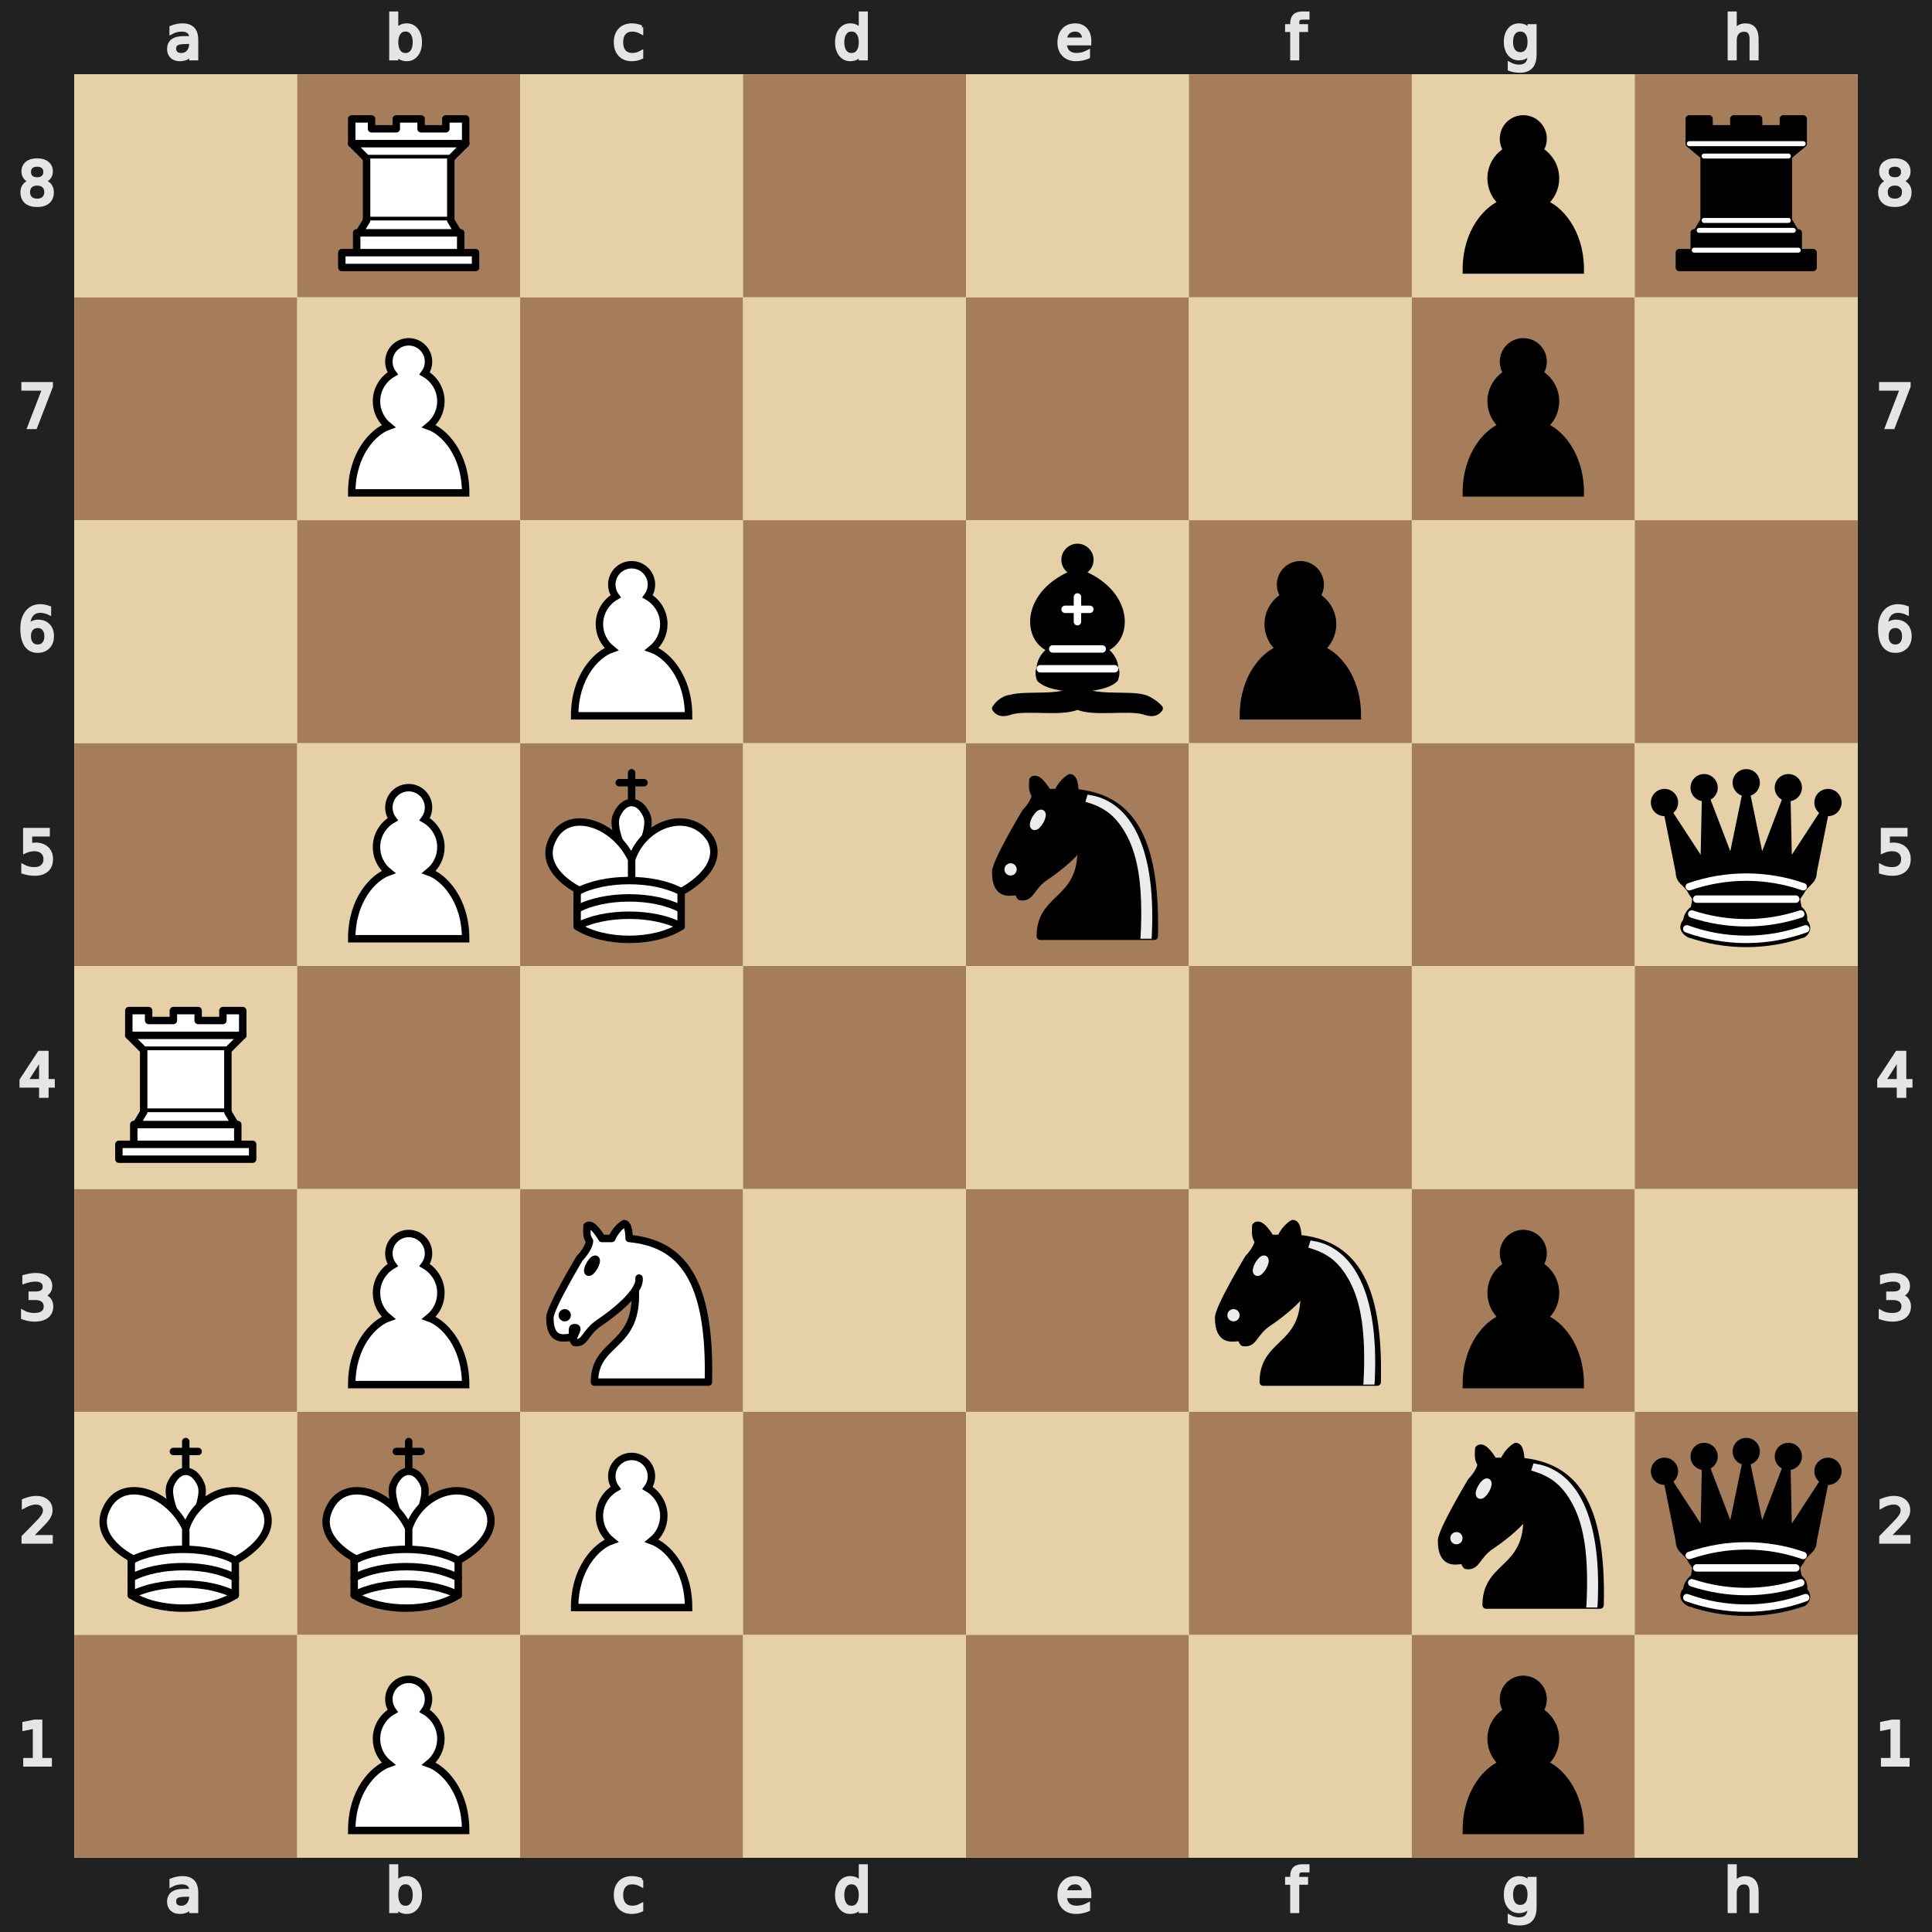
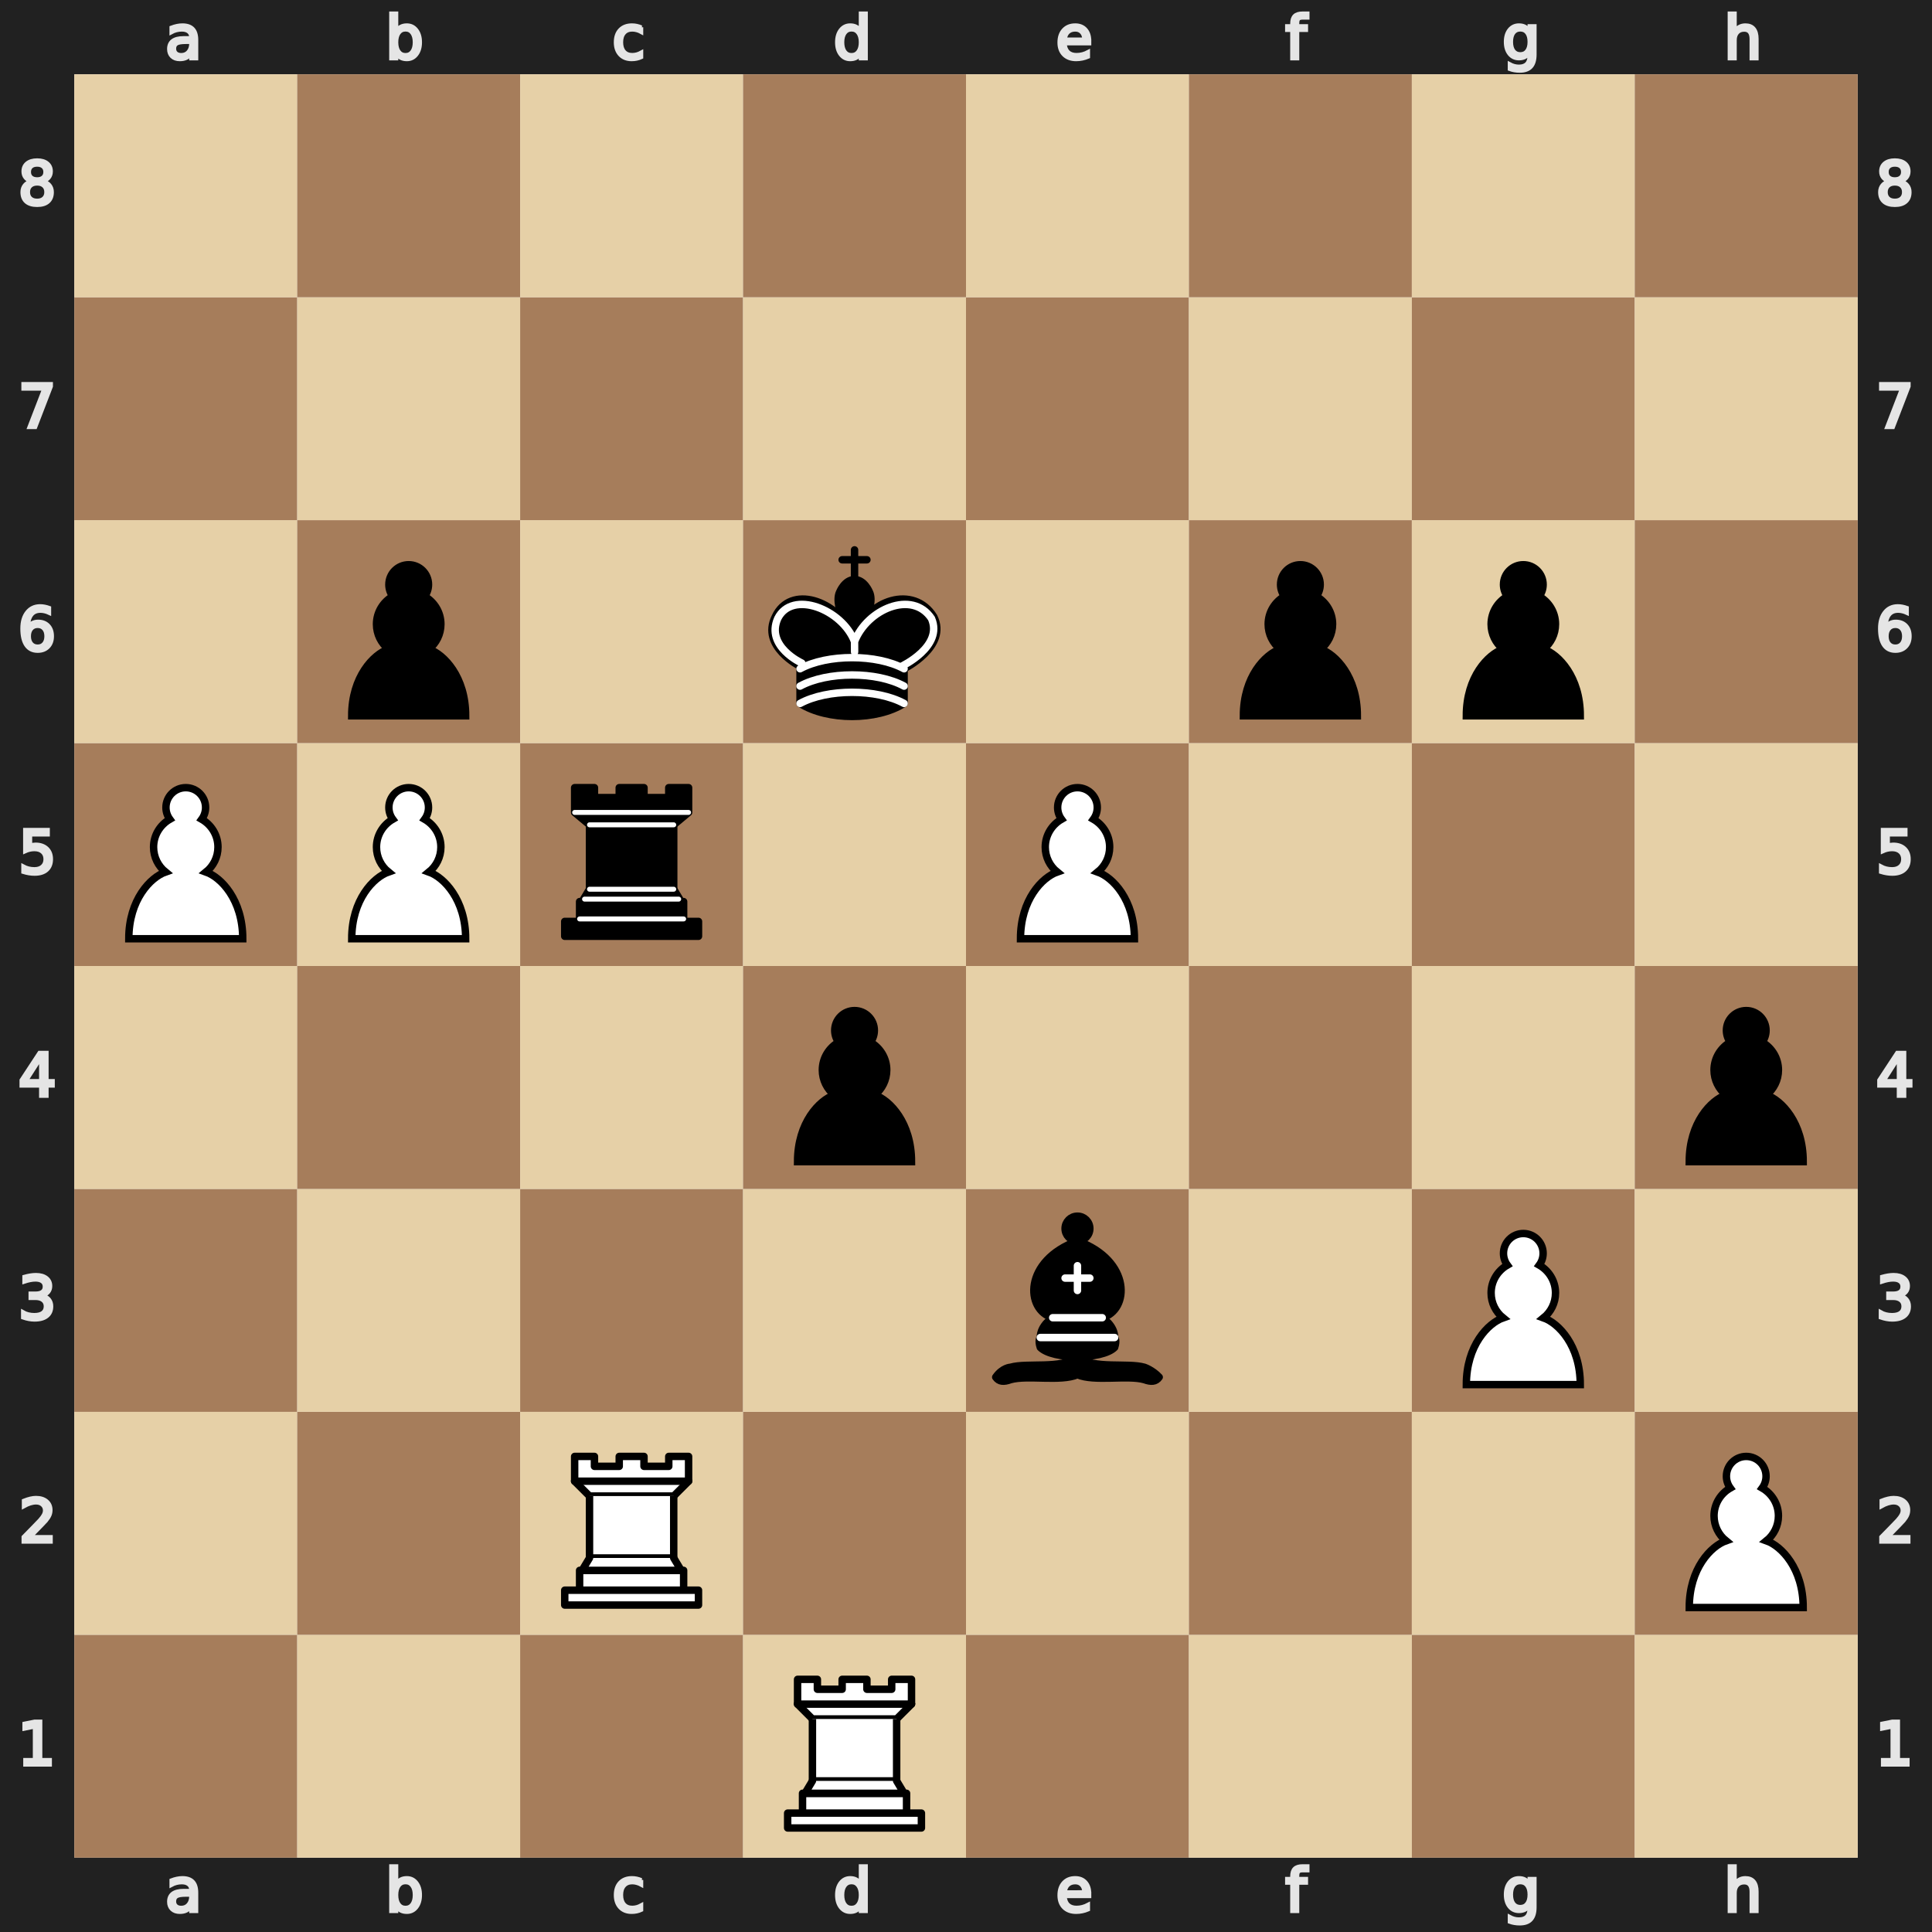
<svg xmlns="http://www.w3.org/2000/svg" xmlns:xlink="http://www.w3.org/1999/xlink" viewBox="0 0 390 390" width="350" height="350">
  <defs>
    <g id="white-pawn" class="white pawn">
      <path d="M22.5 9c-2.21 0-4 1.79-4 4 0 .89.29 1.71.78 2.38C17.33 16.5 16 18.59 16 21c0 2.03.94 3.84 2.41 5.03-3 1.06-7.41 5.55-7.41 13.47h23c0-7.92-4.41-12.41-7.41-13.47 1.47-1.19 2.41-3 2.41-5.03 0-2.41-1.33-4.5-3.28-5.62.49-.67.78-1.49.78-2.38 0-2.21-1.79-4-4-4z" fill="#fff" stroke="#000" stroke-width="1.5" stroke-linecap="round" />
-     </g>
-     <g id="white-knight" class="white knight" fill="none" fill-rule="evenodd" stroke="#000" stroke-width="1.5" stroke-linecap="round" stroke-linejoin="round">
-       <path d="M 22,10 C 32.5,11 38.5,18 38,39 L 15,39 C 15,30 25,32.5 23,18" style="fill:#ffffff; stroke:#000000;" />
-       <path d="M 24,18 C 24.38,20.91 18.45,25.37 16,27 C 13,29 13.18,31.34 11,31 C 9.958,30.06 12.41,27.96 11,28 C 10,28 11.19,29.23 10,30 C 9,30 5.997,31 6,26 C 6,24 12,14 12,14 C 12,14 13.89,12.1 14,10.5 C 13.27,9.506 13.5,8.5 13.5,7.5 C 14.5,6.5 16.5,10 16.5,10 L 18.5,10 C 18.5,10 19.28,8.008 21,7 C 22,7 22,10 22,10" style="fill:#ffffff; stroke:#000000;" />
-       <path d="M 9.5 25.5 A 0.5 0.5 0 1 1 8.5,25.5 A 0.5 0.5 0 1 1 9.5 25.5 z" style="fill:#000000; stroke:#000000;" />
-       <path d="M 15 15.5 A 0.5 1.5 0 1 1 14,15.5 A 0.5 1.5 0 1 1 15 15.5 z" transform="matrix(0.866,0.5,-0.5,0.866,9.693,-5.173)" style="fill:#000000; stroke:#000000;" />
    </g>
    <g id="white-rook" class="white rook" fill="#fff" fill-rule="evenodd" stroke="#000" stroke-width="1.5" stroke-linecap="round" stroke-linejoin="round">
      <path d="M9 39h27v-3H9v3zM12 36v-4h21v4H12zM11 14V9h4v2h5V9h5v2h5V9h4v5" stroke-linecap="butt" />
      <path d="M34 14l-3 3H14l-3-3" />
      <path d="M31 17v12.5H14V17" stroke-linecap="butt" stroke-linejoin="miter" />
      <path d="M31 29.5l1.5 2.5h-20l1.5-2.5" />
      <path d="M11 14h23" fill="none" stroke-linejoin="miter" />
    </g>
-     <g id="white-king" class="white king" fill="none" fill-rule="evenodd" stroke="#000" stroke-width="1.5" stroke-linecap="round" stroke-linejoin="round">
-       <path d="M22.5 11.63V6M20 8h5" stroke-linejoin="miter" />
-       <path d="M22.5 25s4.5-7.5 3-10.5c0 0-1-2.5-3-2.5s-3 2.5-3 2.5c-1.5 3 3 10.5 3 10.5" fill="#fff" stroke-linecap="butt" stroke-linejoin="miter" />
-       <path d="M11.5 37c5.5 3.5 15.5 3.5 21 0v-7s9-4.5 6-10.5c-4-6.5-13.5-3.5-16 4V27v-3.5c-3.5-7.5-13-10.5-16-4-3 6 5 10 5 10V37z" fill="#fff" />
-       <path d="M11.5 30c5.5-3 15.5-3 21 0m-21 3.5c5.5-3 15.5-3 21 0m-21 3.5c5.5-3 15.5-3 21 0" />
-     </g>
    <g id="black-pawn" class="black pawn">
      <path d="M22.5 9c-2.21 0-4 1.79-4 4 0 .89.29 1.71.78 2.38C17.33 16.5 16 18.59 16 21c0 2.03.94 3.84 2.41 5.03-3 1.06-7.41 5.55-7.41 13.47h23c0-7.92-4.41-12.41-7.41-13.47 1.47-1.19 2.41-3 2.41-5.03 0-2.41-1.33-4.5-3.28-5.62.49-.67.78-1.49.78-2.38 0-2.21-1.79-4-4-4z" fill="#000" stroke="#000" stroke-width="1.5" stroke-linecap="round" />
-     </g>
-     <g id="black-knight" class="black knight" fill="none" fill-rule="evenodd" stroke="#000" stroke-width="1.5" stroke-linecap="round" stroke-linejoin="round">
-       <path d="M 22,10 C 32.5,11 38.5,18 38,39 L 15,39 C 15,30 25,32.5 23,18" style="fill:#000000; stroke:#000000;" />
-       <path d="M 24,18 C 24.38,20.91 18.45,25.37 16,27 C 13,29 13.18,31.34 11,31 C 9.958,30.06 12.41,27.96 11,28 C 10,28 11.19,29.23 10,30 C 9,30 5.997,31 6,26 C 6,24 12,14 12,14 C 12,14 13.89,12.1 14,10.5 C 13.27,9.506 13.5,8.5 13.5,7.5 C 14.5,6.5 16.5,10 16.5,10 L 18.5,10 C 18.5,10 19.28,8.008 21,7 C 22,7 22,10 22,10" style="fill:#000000; stroke:#000000;" />
-       <path d="M 9.5 25.5 A 0.5 0.5 0 1 1 8.5,25.5 A 0.5 0.5 0 1 1 9.5 25.5 z" style="fill:#ececec; stroke:#ececec;" />
-       <path d="M 15 15.5 A 0.5 1.5 0 1 1 14,15.5 A 0.5 1.5 0 1 1 15 15.5 z" transform="matrix(0.866,0.5,-0.5,0.866,9.693,-5.173)" style="fill:#ececec; stroke:#ececec;" />
-       <path d="M 24.55,10.4 L 24.1,11.85 L 24.6,12 C 27.75,13 30.25,14.49 32.5,18.75 C 34.75,23.01 35.75,29.06 35.25,39 L 35.2,39.5 L 37.45,39.5 L 37.5,39 C 38,28.94 36.62,22.15 34.25,17.66 C 31.88,13.17 28.46,11.02 25.06,10.5 L 24.55,10.4 z " style="fill:#ececec; stroke:none;" />
    </g>
    <g id="black-bishop" class="black bishop" fill="none" fill-rule="evenodd" stroke="#000" stroke-width="1.5" stroke-linecap="round" stroke-linejoin="round">
      <path d="M9 36c3.39-.97 10.11.43 13.5-2 3.39 2.43 10.11 1.03 13.5 2 0 0 1.65.54 3 2-.68.97-1.65.99-3 .5-3.39-.97-10.11.46-13.5-1-3.39 1.46-10.11.03-13.5 1-1.354.49-2.323.47-3-.5 1.354-1.94 3-2 3-2zm6-4c2.5 2.5 12.5 2.5 15 0 .5-1.5 0-2 0-2 0-2.5-2.5-4-2.5-4 5.5-1.5 6-11.5-5-15.5-11 4-10.5 14-5 15.5 0 0-2.5 1.5-2.5 4 0 0-.5.5 0 2zM25 8a2.5 2.5 0 1 1-5 0 2.5 2.5 0 1 1 5 0z" fill="#000" stroke-linecap="butt" />
      <path d="M17.5 26h10M15 30h15m-7.5-14.5v5M20 18h5" stroke="#fff" stroke-linejoin="miter" />
    </g>
    <g id="black-rook" class="black rook" fill="#000" fill-rule="evenodd" stroke="#000" stroke-width="1.5" stroke-linecap="round" stroke-linejoin="round">
      <path d="M9 39h27v-3H9v3zM12.5 32l1.5-2.5h17l1.5 2.5h-20zM12 36v-4h21v4H12z" stroke-linecap="butt" />
      <path d="M14 29.5v-13h17v13H14z" stroke-linecap="butt" stroke-linejoin="miter" />
      <path d="M14 16.5L11 14h23l-3 2.5H14zM11 14V9h4v2h5V9h5v2h5V9h4v5H11z" stroke-linecap="butt" />
      <path d="M12 35.5h21M13 31.5h19M14 29.5h17M14 16.5h17M11 14h23" fill="none" stroke="#fff" stroke-width="1" stroke-linejoin="miter" />
    </g>
-     <g id="black-queen" class="black queen" fill="#000" fill-rule="evenodd" stroke="#000" stroke-width="1.5" stroke-linecap="round" stroke-linejoin="round">
-       <g fill="#000" stroke="none">
-         <circle cx="6" cy="12" r="2.75" />
-         <circle cx="14" cy="9" r="2.75" />
-         <circle cx="22.5" cy="8" r="2.75" />
-         <circle cx="31" cy="9" r="2.75" />
-         <circle cx="39" cy="12" r="2.75" />
-       </g>
-       <path d="M9 26c8.5-1.5 21-1.5 27 0l2.5-12.5L31 25l-.3-14.1-5.2 13.6-3-14.5-3 14.5-5.2-13.6L14 25 6.5 13.5 9 26zM9 26c0 2 1.5 2 2.5 4 1 1.5 1 1 .5 3.5-1.5 1-1.5 2.5-1.5 2.5-1.5 1.5.5 2.5.5 2.5 6.5 1 16.5 1 23 0 0 0 1.5-1 0-2.5 0 0 .5-1.5-1-2.5-.5-2.5-.5-2 .5-3.5 1-2 2.5-2 2.5-4-8.5-1.5-18.5-1.5-27 0z" stroke-linecap="butt" />
-       <path d="M11 38.5a35 35 1 0 0 23 0" fill="none" stroke-linecap="butt" />
-       <path d="M11 29a35 35 1 0 1 23 0M12.5 31.5h20M11.5 34.5a35 35 1 0 0 22 0M10.5 37.5a35 35 1 0 0 24 0" fill="none" stroke="#fff" />
+     <g id="black-king" class="black king" fill="none" fill-rule="evenodd" stroke="#000" stroke-width="1.5" stroke-linecap="round" stroke-linejoin="round">
+       <path d="M22.5 11.63V6" stroke-linejoin="miter" />
+       <path d="M22.5 25s4.5-7.5 3-10.5c0 0-1-2.5-3-2.5s-3 2.5-3 2.5c-1.5 3 3 10.5 3 10.5" fill="#000" stroke-linecap="butt" stroke-linejoin="miter" />
+       <path d="M11.5 37c5.5 3.5 15.5 3.5 21 0v-7s9-4.5 6-10.5c-4-6.5-13.5-3.5-16 4V27v-3.5c-3.5-7.5-13-10.5-16-4-3 6 5 10 5 10V37z" fill="#000" />
+       <path d="M20 8h5" stroke-linejoin="miter" />
+       <path d="M32 29.5s8.5-4 6.03-9.65C34.15 14 25 18 22.5 24.5l.01 2.1-.01-2.1C20 18 9.906 14 6.997 19.85c-2.497 5.65 4.853 9 4.853 9M11.5 30c5.5-3 15.5-3 21 0m-21 3.5c5.5-3 15.5-3 21 0m-21 3.5c5.5-3 15.5-3 21 0" stroke="#fff" />
    </g>
  </defs>
  <rect x="7.5" y="7.5" width="375" height="375" fill="none" stroke="#212121" stroke-width="15" />
  <g transform="translate(20, 1) scale(0.75, 0.75)" fill="#e5e5e5" stroke="#e5e5e5">
    <path d="M23.328 10.016q-1.742 0-2.414.398-.672.398-.672 1.36 0 .765.5 1.218.508.445 1.375.445 1.196 0 1.914-.843.727-.852.727-2.258v-.32zm2.867-.594v4.992h-1.437v-1.328q-.492.797-1.227 1.18-.734.375-1.797.375-1.343 0-2.14-.75-.79-.758-.79-2.024 0-1.476.985-2.226.992-.75 2.953-.75h2.016V8.75q0-.992-.656-1.531-.649-.547-1.829-.547-.75 0-1.46.18-.711.18-1.368.539V6.062q.79-.304 1.532-.453.742-.156 1.445-.156 1.898 0 2.836.984.937.985.937 2.985z" />
  </g>
  <g transform="translate(20, 375) scale(0.75, 0.75)" fill="#e5e5e5" stroke="#e5e5e5">
    <path d="M23.328 10.016q-1.742 0-2.414.398-.672.398-.672 1.36 0 .765.5 1.218.508.445 1.375.445 1.196 0 1.914-.843.727-.852.727-2.258v-.32zm2.867-.594v4.992h-1.437v-1.328q-.492.797-1.227 1.18-.734.375-1.797.375-1.343 0-2.14-.75-.79-.758-.79-2.024 0-1.476.985-2.226.992-.75 2.953-.75h2.016V8.75q0-.992-.656-1.531-.649-.547-1.829-.547-.75 0-1.46.18-.711.18-1.368.539V6.062q.79-.304 1.532-.453.742-.156 1.445-.156 1.898 0 2.836.984.937.985.937 2.985z" />
  </g>
  <g transform="translate(65, 1) scale(0.75, 0.75)" fill="#e5e5e5" stroke="#e5e5e5">
    <path d="M24.922 10.047q0-1.586-.656-2.485-.649-.906-1.79-.906-1.14 0-1.796.906-.649.899-.649 2.485 0 1.586.649 2.492.656.898 1.797.898 1.14 0 1.789-.898.656-.906.656-2.492zm-4.89-3.055q.452-.781 1.14-1.156.695-.383 1.656-.383 1.594 0 2.586 1.266 1 1.265 1 3.328 0 2.062-1 3.328-.992 1.266-2.586 1.266-.96 0-1.656-.375-.688-.383-1.14-1.164v1.312h-1.446V2.258h1.445z" />
  </g>
  <g transform="translate(65, 375) scale(0.75, 0.75)" fill="#e5e5e5" stroke="#e5e5e5">
    <path d="M24.922 10.047q0-1.586-.656-2.485-.649-.906-1.79-.906-1.14 0-1.796.906-.649.899-.649 2.485 0 1.586.649 2.492.656.898 1.797.898 1.14 0 1.789-.898.656-.906.656-2.492zm-4.89-3.055q.452-.781 1.14-1.156.695-.383 1.656-.383 1.594 0 2.586 1.266 1 1.265 1 3.328 0 2.062-1 3.328-.992 1.266-2.586 1.266-.96 0-1.656-.375-.688-.383-1.14-1.164v1.312h-1.446V2.258h1.445z" />
  </g>
  <g transform="translate(110, 1) scale(0.75, 0.75)" fill="#e5e5e5" stroke="#e5e5e5">
    <path d="M25.96 6v1.344q-.608-.336-1.226-.5-.609-.172-1.234-.172-1.398 0-2.172.89-.773.883-.773 2.485 0 1.601.773 2.492.774.883 2.172.883.625 0 1.234-.164.618-.172 1.227-.508v1.328q-.602.281-1.25.422-.64.14-1.367.14-1.977 0-3.14-1.242-1.165-1.242-1.165-3.351 0-2.14 1.172-3.367 1.18-1.227 3.227-1.227.664 0 1.296.14.633.134 1.227.407z" />
  </g>
  <g transform="translate(110, 375) scale(0.75, 0.75)" fill="#e5e5e5" stroke="#e5e5e5">
    <path d="M25.96 6v1.344q-.608-.336-1.226-.5-.609-.172-1.234-.172-1.398 0-2.172.89-.773.883-.773 2.485 0 1.601.773 2.492.774.883 2.172.883.625 0 1.234-.164.618-.172 1.227-.508v1.328q-.602.281-1.25.422-.64.14-1.367.14-1.977 0-3.14-1.242-1.165-1.242-1.165-3.351 0-2.14 1.172-3.367 1.18-1.227 3.227-1.227.664 0 1.296.14.633.134 1.227.407z" />
  </g>
  <g transform="translate(155, 1) scale(0.75, 0.75)" fill="#e5e5e5" stroke="#e5e5e5">
    <path d="M24.973 6.992V2.258h1.437v12.156h-1.437v-1.312q-.453.78-1.149 1.164-.687.375-1.656.375-1.586 0-2.586-1.266-.992-1.266-.992-3.328 0-2.063.992-3.328 1-1.266 2.586-1.266.969 0 1.656.383.696.375 1.149 1.156zm-4.899 3.055q0 1.586.649 2.492.656.898 1.797.898 1.14 0 1.796-.898.657-.906.657-2.492 0-1.586-.657-2.485-.656-.906-1.796-.906-1.141 0-1.797.906-.649.899-.649 2.485z" />
  </g>
  <g transform="translate(155, 375) scale(0.75, 0.75)" fill="#e5e5e5" stroke="#e5e5e5">
    <path d="M24.973 6.992V2.258h1.437v12.156h-1.437v-1.312q-.453.78-1.149 1.164-.687.375-1.656.375-1.586 0-2.586-1.266-.992-1.266-.992-3.328 0-2.063.992-3.328 1-1.266 2.586-1.266.969 0 1.656.383.696.375 1.149 1.156zm-4.899 3.055q0 1.586.649 2.492.656.898 1.797.898 1.14 0 1.796-.898.657-.906.657-2.492 0-1.586-.657-2.485-.656-.906-1.796-.906-1.141 0-1.797.906-.649.899-.649 2.485z" />
  </g>
  <g transform="translate(200, 1) scale(0.75, 0.75)" fill="#e5e5e5" stroke="#e5e5e5">
    <path d="M26.555 9.68v.703h-6.61q.094 1.484.89 2.265.806.774 2.235.774.828 0 1.602-.203.781-.203 1.547-.61v1.36q-.774.328-1.586.5-.813.172-1.649.172-2.093 0-3.32-1.22-1.219-1.218-1.219-3.296 0-2.148 1.157-3.406 1.164-1.266 3.132-1.266 1.766 0 2.79 1.14 1.03 1.134 1.03 3.087zm-1.438-.422q-.015-1.18-.664-1.883-.64-.703-1.703-.703-1.203 0-1.93.68-.718.68-.828 1.914z" />
  </g>
  <g transform="translate(200, 375) scale(0.75, 0.75)" fill="#e5e5e5" stroke="#e5e5e5">
    <path d="M26.555 9.68v.703h-6.61q.094 1.484.89 2.265.806.774 2.235.774.828 0 1.602-.203.781-.203 1.547-.61v1.36q-.774.328-1.586.5-.813.172-1.649.172-2.093 0-3.32-1.22-1.219-1.218-1.219-3.296 0-2.148 1.157-3.406 1.164-1.266 3.132-1.266 1.766 0 2.79 1.14 1.03 1.134 1.03 3.087zm-1.438-.422q-.015-1.18-.664-1.883-.64-.703-1.703-.703-1.203 0-1.93.68-.718.68-.828 1.914z" />
  </g>
  <g transform="translate(245, 1) scale(0.75, 0.75)" fill="#e5e5e5" stroke="#e5e5e5">
    <path d="M25.285 2.258v1.195H23.91q-.773 0-1.078.313-.297.312-.297 1.125v.773h2.367v1.117h-2.367v7.633H21.09V6.781h-1.375V5.664h1.375v-.61q0-1.46.68-2.124.68-.672 2.156-.672z" />
  </g>
  <g transform="translate(245, 375) scale(0.75, 0.75)" fill="#e5e5e5" stroke="#e5e5e5">
    <path d="M25.285 2.258v1.195H23.91q-.773 0-1.078.313-.297.312-.297 1.125v.773h2.367v1.117h-2.367v7.633H21.09V6.781h-1.375V5.664h1.375v-.61q0-1.46.68-2.124.68-.672 2.156-.672z" />
  </g>
  <g transform="translate(290, 1) scale(0.75, 0.75)" fill="#e5e5e5" stroke="#e5e5e5">
    <path d="M24.973 9.937q0-1.562-.649-2.421-.64-.86-1.804-.86-1.157 0-1.805.86-.64.859-.64 2.421 0 1.555.64 2.415.648.859 1.805.859 1.164 0 1.804-.86.649-.859.649-2.414zm1.437 3.391q0 2.234-.992 3.32-.992 1.094-3.04 1.094-.757 0-1.429-.117-.672-.11-1.304-.344v-1.398q.632.344 1.25.508.617.164 1.257.164 1.414 0 2.118-.743.703-.734.703-2.226v-.711q-.446.773-1.141 1.156-.695.383-1.664.383-1.61 0-2.594-1.227-.984-1.226-.984-3.25 0-2.03.984-3.257.985-1.227 2.594-1.227.969 0 1.664.383t1.14 1.156V5.664h1.438z" />
  </g>
  <g transform="translate(290, 375) scale(0.75, 0.75)" fill="#e5e5e5" stroke="#e5e5e5">
    <path d="M24.973 9.937q0-1.562-.649-2.421-.64-.86-1.804-.86-1.157 0-1.805.86-.64.859-.64 2.421 0 1.555.64 2.415.648.859 1.805.859 1.164 0 1.804-.86.649-.859.649-2.414zm1.437 3.391q0 2.234-.992 3.32-.992 1.094-3.04 1.094-.757 0-1.429-.117-.672-.11-1.304-.344v-1.398q.632.344 1.25.508.617.164 1.257.164 1.414 0 2.118-.743.703-.734.703-2.226v-.711q-.446.773-1.141 1.156-.695.383-1.664.383-1.61 0-2.594-1.227-.984-1.226-.984-3.25 0-2.03.984-3.257.985-1.227 2.594-1.227.969 0 1.664.383t1.14 1.156V5.664h1.438z" />
  </g>
  <g transform="translate(335, 1) scale(0.75, 0.75)" fill="#e5e5e5" stroke="#e5e5e5">
    <path d="M26.164 9.133v5.281h-1.437V9.18q0-1.243-.485-1.86-.484-.617-1.453-.617-1.164 0-1.836.742-.672.742-.672 2.024v4.945h-1.445V2.258h1.445v4.765q.516-.789 1.211-1.18.703-.39 1.617-.39 1.508 0 2.282.938.773.93.773 2.742z" />
  </g>
  <g transform="translate(335, 375) scale(0.75, 0.75)" fill="#e5e5e5" stroke="#e5e5e5">
    <path d="M26.164 9.133v5.281h-1.437V9.18q0-1.243-.485-1.86-.484-.617-1.453-.617-1.164 0-1.836.742-.672.742-.672 2.024v4.945h-1.445V2.258h1.445v4.765q.516-.789 1.211-1.18.703-.39 1.617-.39 1.508 0 2.282.938.773.93.773 2.742z" />
  </g>
  <g transform="translate(0, 335) scale(0.75, 0.75)" fill="#e5e5e5" stroke="#e5e5e5">
    <path d="M6.754 26.996h2.578v-8.898l-2.805.562v-1.437l2.79-.563h1.578v10.336h2.578v1.328h-6.72z" />
  </g>
  <g transform="translate(375, 335) scale(0.75, 0.75)" fill="#e5e5e5" stroke="#e5e5e5">
    <path d="M6.754 26.996h2.578v-8.898l-2.805.562v-1.437l2.79-.563h1.578v10.336h2.578v1.328h-6.72z" />
  </g>
  <g transform="translate(0, 290) scale(0.75, 0.75)" fill="#e5e5e5" stroke="#e5e5e5">
    <path d="M8.195 26.996h5.508v1.328H6.297v-1.328q.898-.93 2.445-2.492 1.555-1.57 1.953-2.024.758-.851 1.055-1.437.305-.594.305-1.164 0-.93-.657-1.516-.648-.586-1.695-.586-.742 0-1.57.258-.82.258-1.758.781v-1.593q.953-.383 1.781-.578.828-.196 1.516-.196 1.812 0 2.89.906 1.079.907 1.079 2.422 0 .72-.274 1.368-.265.64-.976 1.515-.196.227-1.243 1.313-1.046 1.078-2.953 3.023z" />
  </g>
  <g transform="translate(375, 290) scale(0.75, 0.75)" fill="#e5e5e5" stroke="#e5e5e5">
    <path d="M8.195 26.996h5.508v1.328H6.297v-1.328q.898-.93 2.445-2.492 1.555-1.57 1.953-2.024.758-.851 1.055-1.437.305-.594.305-1.164 0-.93-.657-1.516-.648-.586-1.695-.586-.742 0-1.57.258-.82.258-1.758.781v-1.593q.953-.383 1.781-.578.828-.196 1.516-.196 1.812 0 2.89.906 1.079.907 1.079 2.422 0 .72-.274 1.368-.265.64-.976 1.515-.196.227-1.243 1.313-1.046 1.078-2.953 3.023z" />
  </g>
  <g transform="translate(0, 245) scale(0.75, 0.75)" fill="#e5e5e5" stroke="#e5e5e5">
    <path d="M11.434 22.035q1.132.242 1.765 1.008.64.766.64 1.89 0 1.727-1.187 2.672-1.187.946-3.375.946-.734 0-1.515-.149-.774-.14-1.602-.43V26.45q.656.383 1.438.578.78.196 1.632.196 1.485 0 2.258-.586.782-.586.782-1.703 0-1.032-.727-1.61-.719-.586-2.008-.586h-1.36v-1.297h1.423q1.164 0 1.78-.46.618-.47.618-1.344 0-.899-.64-1.375-.633-.485-1.82-.485-.65 0-1.391.141-.743.14-1.633.437V16.95q.898-.25 1.68-.375.788-.125 1.484-.125 1.797 0 2.844.82 1.046.813 1.046 2.204 0 .968-.554 1.64-.555.664-1.578.922z" />
  </g>
  <g transform="translate(375, 245) scale(0.75, 0.75)" fill="#e5e5e5" stroke="#e5e5e5">
    <path d="M11.434 22.035q1.132.242 1.765 1.008.64.766.64 1.89 0 1.727-1.187 2.672-1.187.946-3.375.946-.734 0-1.515-.149-.774-.14-1.602-.43V26.45q.656.383 1.438.578.78.196 1.632.196 1.485 0 2.258-.586.782-.586.782-1.703 0-1.032-.727-1.61-.719-.586-2.008-.586h-1.36v-1.297h1.423q1.164 0 1.78-.46.618-.47.618-1.344 0-.899-.64-1.375-.633-.485-1.82-.485-.65 0-1.391.141-.743.14-1.633.437V16.95q.898-.25 1.68-.375.788-.125 1.484-.125 1.797 0 2.844.82 1.046.813 1.046 2.204 0 .968-.554 1.64-.555.664-1.578.922z" />
  </g>
  <g transform="translate(0, 200) scale(0.75, 0.75)" fill="#e5e5e5" stroke="#e5e5e5">
    <path d="M11.016 18.035L7.03 24.262h3.985zm-.414-1.375h1.984v7.602h1.664v1.312h-1.664v2.75h-1.57v-2.75H5.75v-1.523z" />
  </g>
  <g transform="translate(375, 200) scale(0.75, 0.75)" fill="#e5e5e5" stroke="#e5e5e5">
    <path d="M11.016 18.035L7.03 24.262h3.985zm-.414-1.375h1.984v7.602h1.664v1.312h-1.664v2.75h-1.57v-2.75H5.75v-1.523z" />
  </g>
  <g transform="translate(0, 155) scale(0.75, 0.75)" fill="#e5e5e5" stroke="#e5e5e5">
    <path d="M6.719 16.66h6.195v1.328h-4.75v2.86q.344-.118.688-.172.343-.063.687-.063 1.953 0 3.094 1.07 1.14 1.07 1.14 2.899 0 1.883-1.171 2.93-1.172 1.039-3.305 1.039-.735 0-1.5-.125-.758-.125-1.57-.375v-1.586q.703.383 1.453.57.75.188 1.586.188 1.351 0 2.14-.711.79-.711.79-1.93 0-1.219-.79-1.93-.789-.71-2.14-.71-.633 0-1.266.14-.625.14-1.281.438z" />
  </g>
  <g transform="translate(375, 155) scale(0.75, 0.75)" fill="#e5e5e5" stroke="#e5e5e5">
    <path d="M6.719 16.66h6.195v1.328h-4.75v2.86q.344-.118.688-.172.343-.063.687-.063 1.953 0 3.094 1.07 1.14 1.07 1.14 2.899 0 1.883-1.171 2.93-1.172 1.039-3.305 1.039-.735 0-1.5-.125-.758-.125-1.57-.375v-1.586q.703.383 1.453.57.75.188 1.586.188 1.351 0 2.14-.711.79-.711.79-1.93 0-1.219-.79-1.93-.789-.71-2.14-.71-.633 0-1.266.14-.625.14-1.281.438z" />
  </g>
  <g transform="translate(0, 110) scale(0.75, 0.75)" fill="#e5e5e5" stroke="#e5e5e5">
    <path d="M10.137 21.863q-1.063 0-1.688.727-.617.726-.617 1.992 0 1.258.617 1.992.625.727 1.688.727 1.062 0 1.68-.727.624-.734.624-1.992 0-1.266-.625-1.992-.617-.727-1.68-.727zm3.133-4.945v1.437q-.594-.28-1.204-.43-.601-.148-1.195-.148-1.562 0-2.39 1.055-.82 1.055-.938 3.188.46-.68 1.156-1.04.696-.367 1.531-.367 1.758 0 2.774 1.07 1.023 1.063 1.023 2.899 0 1.797-1.062 2.883-1.063 1.086-2.828 1.086-2.024 0-3.094-1.547-1.07-1.555-1.07-4.5 0-2.766 1.312-4.406 1.313-1.649 3.524-1.649.593 0 1.195.117.61.118 1.266.352z" />
  </g>
  <g transform="translate(375, 110) scale(0.75, 0.75)" fill="#e5e5e5" stroke="#e5e5e5">
    <path d="M10.137 21.863q-1.063 0-1.688.727-.617.726-.617 1.992 0 1.258.617 1.992.625.727 1.688.727 1.062 0 1.68-.727.624-.734.624-1.992 0-1.266-.625-1.992-.617-.727-1.68-.727zm3.133-4.945v1.437q-.594-.28-1.204-.43-.601-.148-1.195-.148-1.562 0-2.39 1.055-.82 1.055-.938 3.188.46-.68 1.156-1.04.696-.367 1.531-.367 1.758 0 2.774 1.07 1.023 1.063 1.023 2.899 0 1.797-1.062 2.883-1.063 1.086-2.828 1.086-2.024 0-3.094-1.547-1.07-1.555-1.07-4.5 0-2.766 1.312-4.406 1.313-1.649 3.524-1.649.593 0 1.195.117.61.118 1.266.352z" />
  </g>
  <g transform="translate(0, 65) scale(0.75, 0.75)" fill="#e5e5e5" stroke="#e5e5e5">
    <path d="M6.25 16.66h7.5v.672L9.516 28.324H7.867l3.985-10.336H6.25z" />
  </g>
  <g transform="translate(375, 65) scale(0.75, 0.75)" fill="#e5e5e5" stroke="#e5e5e5">
    <path d="M6.25 16.66h7.5v.672L9.516 28.324H7.867l3.985-10.336H6.25z" />
  </g>
  <g transform="translate(0, 20) scale(0.75, 0.75)" fill="#e5e5e5" stroke="#e5e5e5">
    <path d="M10 22.785q-1.125 0-1.773.602-.641.601-.641 1.656t.64 1.656q.649.602 1.774.602t1.773-.602q.649-.61.649-1.656 0-1.055-.649-1.656-.64-.602-1.773-.602zm-1.578-.672q-1.016-.25-1.586-.945-.563-.695-.563-1.695 0-1.399.993-2.211 1-.813 2.734-.813 1.742 0 2.734.813.993.812.993 2.21 0 1-.57 1.696-.563.695-1.571.945 1.14.266 1.773 1.04.641.773.641 1.89 0 1.695-1.04 2.602-1.03.906-2.96.906t-2.969-.906Q6 26.738 6 25.043q0-1.117.64-1.89.641-.774 1.782-1.04zm-.578-2.492q0 .906.562 1.414.57.508 1.594.508 1.016 0 1.586-.508.578-.508.578-1.414 0-.906-.578-1.414-.57-.508-1.586-.508-1.023 0-1.594.508-.562.508-.562 1.414z" />
  </g>
  <g transform="translate(375, 20) scale(0.75, 0.75)" fill="#e5e5e5" stroke="#e5e5e5">
    <path d="M10 22.785q-1.125 0-1.773.602-.641.601-.641 1.656t.64 1.656q.649.602 1.774.602t1.773-.602q.649-.61.649-1.656 0-1.055-.649-1.656-.64-.602-1.773-.602zm-1.578-.672q-1.016-.25-1.586-.945-.563-.695-.563-1.695 0-1.399.993-2.211 1-.813 2.734-.813 1.742 0 2.734.813.993.812.993 2.21 0 1-.57 1.696-.563.695-1.571.945 1.14.266 1.773 1.04.641.773.641 1.89 0 1.695-1.04 2.602-1.03.906-2.96.906t-2.969-.906Q6 26.738 6 25.043q0-1.117.64-1.89.641-.774 1.782-1.04zm-.578-2.492q0 .906.562 1.414.57.508 1.594.508 1.016 0 1.586-.508.578-.508.578-1.414 0-.906-.578-1.414-.57-.508-1.586-.508-1.023 0-1.594.508-.562.508-.562 1.414z" />
  </g>
  <rect x="15" y="330" width="45" height="45" class="square dark a1" stroke="none" fill="#A67D5B" />
  <rect x="60" y="330" width="45" height="45" class="square light b1" stroke="none" fill="#E6D0A7" />
  <rect x="105" y="330" width="45" height="45" class="square dark c1" stroke="none" fill="#A67D5B" />
  <rect x="150" y="330" width="45" height="45" class="square light d1" stroke="none" fill="#E6D0A7" />
  <rect x="195" y="330" width="45" height="45" class="square dark e1" stroke="none" fill="#A67D5B" />
  <rect x="240" y="330" width="45" height="45" class="square light f1" stroke="none" fill="#E6D0A7" />
  <rect x="285" y="330" width="45" height="45" class="square dark g1" stroke="none" fill="#A67D5B" />
  <rect x="330" y="330" width="45" height="45" class="square light h1" stroke="none" fill="#E6D0A7" />
  <rect x="15" y="285" width="45" height="45" class="square light a2" stroke="none" fill="#E6D0A7" />
  <rect x="60" y="285" width="45" height="45" class="square dark b2" stroke="none" fill="#A67D5B" />
  <rect x="105" y="285" width="45" height="45" class="square light c2" stroke="none" fill="#E6D0A7" />
  <rect x="150" y="285" width="45" height="45" class="square dark d2" stroke="none" fill="#A67D5B" />
  <rect x="195" y="285" width="45" height="45" class="square light e2" stroke="none" fill="#E6D0A7" />
  <rect x="240" y="285" width="45" height="45" class="square dark f2" stroke="none" fill="#A67D5B" />
  <rect x="285" y="285" width="45" height="45" class="square light g2" stroke="none" fill="#E6D0A7" />
  <rect x="330" y="285" width="45" height="45" class="square dark h2" stroke="none" fill="#A67D5B" />
  <rect x="15" y="240" width="45" height="45" class="square dark a3" stroke="none" fill="#A67D5B" />
  <rect x="60" y="240" width="45" height="45" class="square light b3" stroke="none" fill="#E6D0A7" />
  <rect x="105" y="240" width="45" height="45" class="square dark c3" stroke="none" fill="#A67D5B" />
  <rect x="150" y="240" width="45" height="45" class="square light d3" stroke="none" fill="#E6D0A7" />
  <rect x="195" y="240" width="45" height="45" class="square dark e3" stroke="none" fill="#A67D5B" />
  <rect x="240" y="240" width="45" height="45" class="square light f3" stroke="none" fill="#E6D0A7" />
  <rect x="285" y="240" width="45" height="45" class="square dark g3" stroke="none" fill="#A67D5B" />
  <rect x="330" y="240" width="45" height="45" class="square light h3" stroke="none" fill="#E6D0A7" />
  <rect x="15" y="195" width="45" height="45" class="square light a4" stroke="none" fill="#E6D0A7" />
  <rect x="60" y="195" width="45" height="45" class="square dark b4" stroke="none" fill="#A67D5B" />
  <rect x="105" y="195" width="45" height="45" class="square light c4" stroke="none" fill="#E6D0A7" />
  <rect x="150" y="195" width="45" height="45" class="square dark d4" stroke="none" fill="#A67D5B" />
  <rect x="195" y="195" width="45" height="45" class="square light e4" stroke="none" fill="#E6D0A7" />
  <rect x="240" y="195" width="45" height="45" class="square dark f4" stroke="none" fill="#A67D5B" />
  <rect x="285" y="195" width="45" height="45" class="square light g4" stroke="none" fill="#E6D0A7" />
  <rect x="330" y="195" width="45" height="45" class="square dark h4" stroke="none" fill="#A67D5B" />
  <rect x="15" y="150" width="45" height="45" class="square dark a5" stroke="none" fill="#A67D5B" />
  <rect x="60" y="150" width="45" height="45" class="square light b5" stroke="none" fill="#E6D0A7" />
  <rect x="105" y="150" width="45" height="45" class="square dark c5" stroke="none" fill="#A67D5B" />
  <rect x="150" y="150" width="45" height="45" class="square light d5" stroke="none" fill="#E6D0A7" />
  <rect x="195" y="150" width="45" height="45" class="square dark e5" stroke="none" fill="#A67D5B" />
  <rect x="240" y="150" width="45" height="45" class="square light f5" stroke="none" fill="#E6D0A7" />
  <rect x="285" y="150" width="45" height="45" class="square dark g5" stroke="none" fill="#A67D5B" />
  <rect x="330" y="150" width="45" height="45" class="square light h5" stroke="none" fill="#E6D0A7" />
  <rect x="15" y="105" width="45" height="45" class="square light a6" stroke="none" fill="#E6D0A7" />
  <rect x="60" y="105" width="45" height="45" class="square dark b6" stroke="none" fill="#A67D5B" />
  <rect x="105" y="105" width="45" height="45" class="square light c6" stroke="none" fill="#E6D0A7" />
  <rect x="150" y="105" width="45" height="45" class="square dark d6" stroke="none" fill="#A67D5B" />
  <rect x="195" y="105" width="45" height="45" class="square light e6" stroke="none" fill="#E6D0A7" />
  <rect x="240" y="105" width="45" height="45" class="square dark f6" stroke="none" fill="#A67D5B" />
  <rect x="285" y="105" width="45" height="45" class="square light g6" stroke="none" fill="#E6D0A7" />
  <rect x="330" y="105" width="45" height="45" class="square dark h6" stroke="none" fill="#A67D5B" />
  <rect x="15" y="60" width="45" height="45" class="square dark a7" stroke="none" fill="#A67D5B" />
  <rect x="60" y="60" width="45" height="45" class="square light b7" stroke="none" fill="#E6D0A7" />
  <rect x="105" y="60" width="45" height="45" class="square dark c7" stroke="none" fill="#A67D5B" />
  <rect x="150" y="60" width="45" height="45" class="square light d7" stroke="none" fill="#E6D0A7" />
  <rect x="195" y="60" width="45" height="45" class="square dark e7" stroke="none" fill="#A67D5B" />
  <rect x="240" y="60" width="45" height="45" class="square light f7" stroke="none" fill="#E6D0A7" />
  <rect x="285" y="60" width="45" height="45" class="square dark g7" stroke="none" fill="#A67D5B" />
  <rect x="330" y="60" width="45" height="45" class="square light h7" stroke="none" fill="#E6D0A7" />
  <rect x="15" y="15" width="45" height="45" class="square light a8" stroke="none" fill="#E6D0A7" />
  <rect x="60" y="15" width="45" height="45" class="square dark b8" stroke="none" fill="#A67D5B" />
  <rect x="105" y="15" width="45" height="45" class="square light c8" stroke="none" fill="#E6D0A7" />
  <rect x="150" y="15" width="45" height="45" class="square dark d8" stroke="none" fill="#A67D5B" />
  <rect x="195" y="15" width="45" height="45" class="square light e8" stroke="none" fill="#E6D0A7" />
  <rect x="240" y="15" width="45" height="45" class="square dark f8" stroke="none" fill="#A67D5B" />
  <rect x="285" y="15" width="45" height="45" class="square light g8" stroke="none" fill="#E6D0A7" />
  <rect x="330" y="15" width="45" height="45" class="square dark h8" stroke="none" fill="#A67D5B" />
-   <use href="#white-pawn" xlink:href="#white-pawn" transform="translate(60, 330)" />
-   <use href="#black-pawn" xlink:href="#black-pawn" transform="translate(285, 330)" />
-   <use href="#white-king" xlink:href="#white-king" transform="translate(15, 285)" />
-   <use href="#white-king" xlink:href="#white-king" transform="translate(60, 285)" />
-   <use href="#white-pawn" xlink:href="#white-pawn" transform="translate(105, 285)" />
-   <use href="#black-knight" xlink:href="#black-knight" transform="translate(285, 285)" />
-   <use href="#black-queen" xlink:href="#black-queen" transform="translate(330, 285)" />
-   <use href="#white-pawn" xlink:href="#white-pawn" transform="translate(60, 240)" />
-   <use href="#white-knight" xlink:href="#white-knight" transform="translate(105, 240)" />
-   <use href="#black-knight" xlink:href="#black-knight" transform="translate(240, 240)" />
-   <use href="#black-pawn" xlink:href="#black-pawn" transform="translate(285, 240)" />
-   <use href="#white-rook" xlink:href="#white-rook" transform="translate(15, 195)" />
+   <use href="#white-rook" xlink:href="#white-rook" transform="translate(150, 330)" />
+   <use href="#white-rook" xlink:href="#white-rook" transform="translate(105, 285)" />
+   <use href="#white-pawn" xlink:href="#white-pawn" transform="translate(330, 285)" />
+   <use href="#black-bishop" xlink:href="#black-bishop" transform="translate(195, 240)" />
+   <use href="#white-pawn" xlink:href="#white-pawn" transform="translate(285, 240)" />
+   <use href="#black-pawn" xlink:href="#black-pawn" transform="translate(150, 195)" />
+   <use href="#black-pawn" xlink:href="#black-pawn" transform="translate(330, 195)" />
+   <use href="#white-pawn" xlink:href="#white-pawn" transform="translate(15, 150)" />
  <use href="#white-pawn" xlink:href="#white-pawn" transform="translate(60, 150)" />
-   <use href="#white-king" xlink:href="#white-king" transform="translate(105, 150)" />
-   <use href="#black-knight" xlink:href="#black-knight" transform="translate(195, 150)" />
-   <use href="#black-queen" xlink:href="#black-queen" transform="translate(330, 150)" />
-   <use href="#white-pawn" xlink:href="#white-pawn" transform="translate(105, 105)" />
-   <use href="#black-bishop" xlink:href="#black-bishop" transform="translate(195, 105)" />
+   <use href="#black-rook" xlink:href="#black-rook" transform="translate(105, 150)" />
+   <use href="#white-pawn" xlink:href="#white-pawn" transform="translate(195, 150)" />
+   <use href="#black-pawn" xlink:href="#black-pawn" transform="translate(60, 105)" />
+   <use href="#black-king" xlink:href="#black-king" transform="translate(150, 105)" />
  <use href="#black-pawn" xlink:href="#black-pawn" transform="translate(240, 105)" />
-   <use href="#white-pawn" xlink:href="#white-pawn" transform="translate(60, 60)" />
-   <use href="#black-pawn" xlink:href="#black-pawn" transform="translate(285, 60)" />
-   <use href="#white-rook" xlink:href="#white-rook" transform="translate(60, 15)" />
-   <use href="#black-pawn" xlink:href="#black-pawn" transform="translate(285, 15)" />
-   <use href="#black-rook" xlink:href="#black-rook" transform="translate(330, 15)" />
+   <use href="#black-pawn" xlink:href="#black-pawn" transform="translate(285, 105)" />
</svg>
